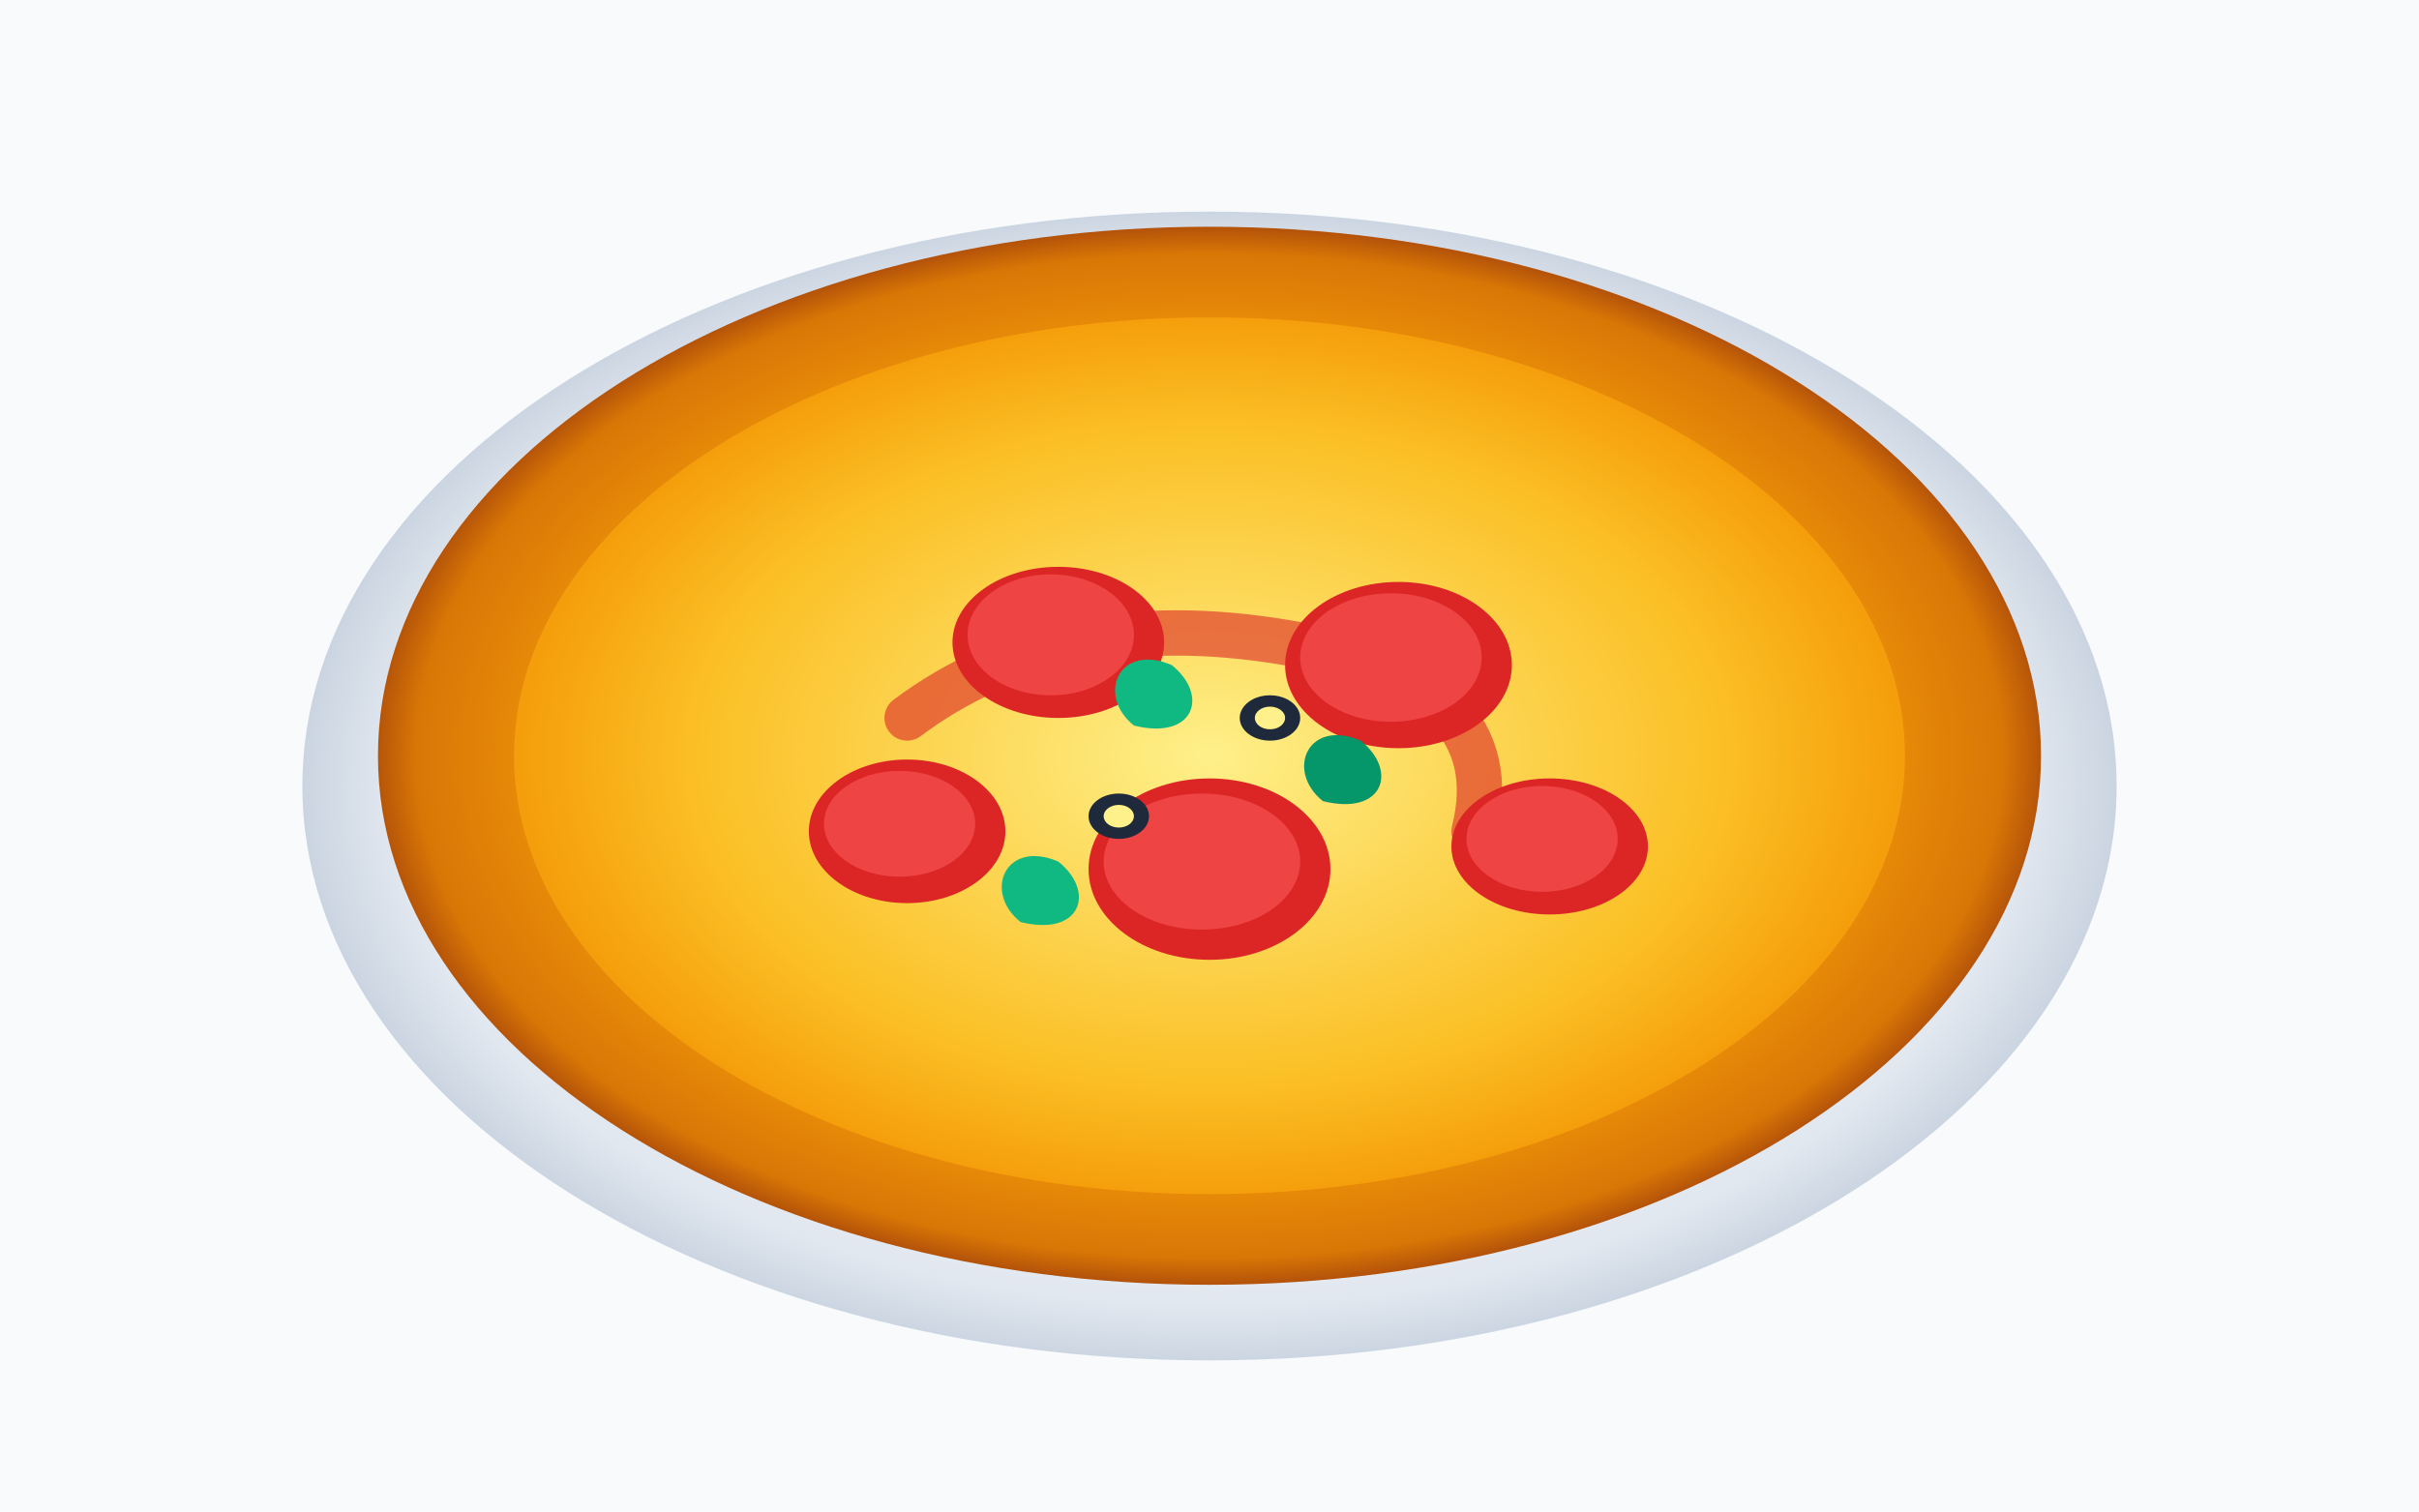
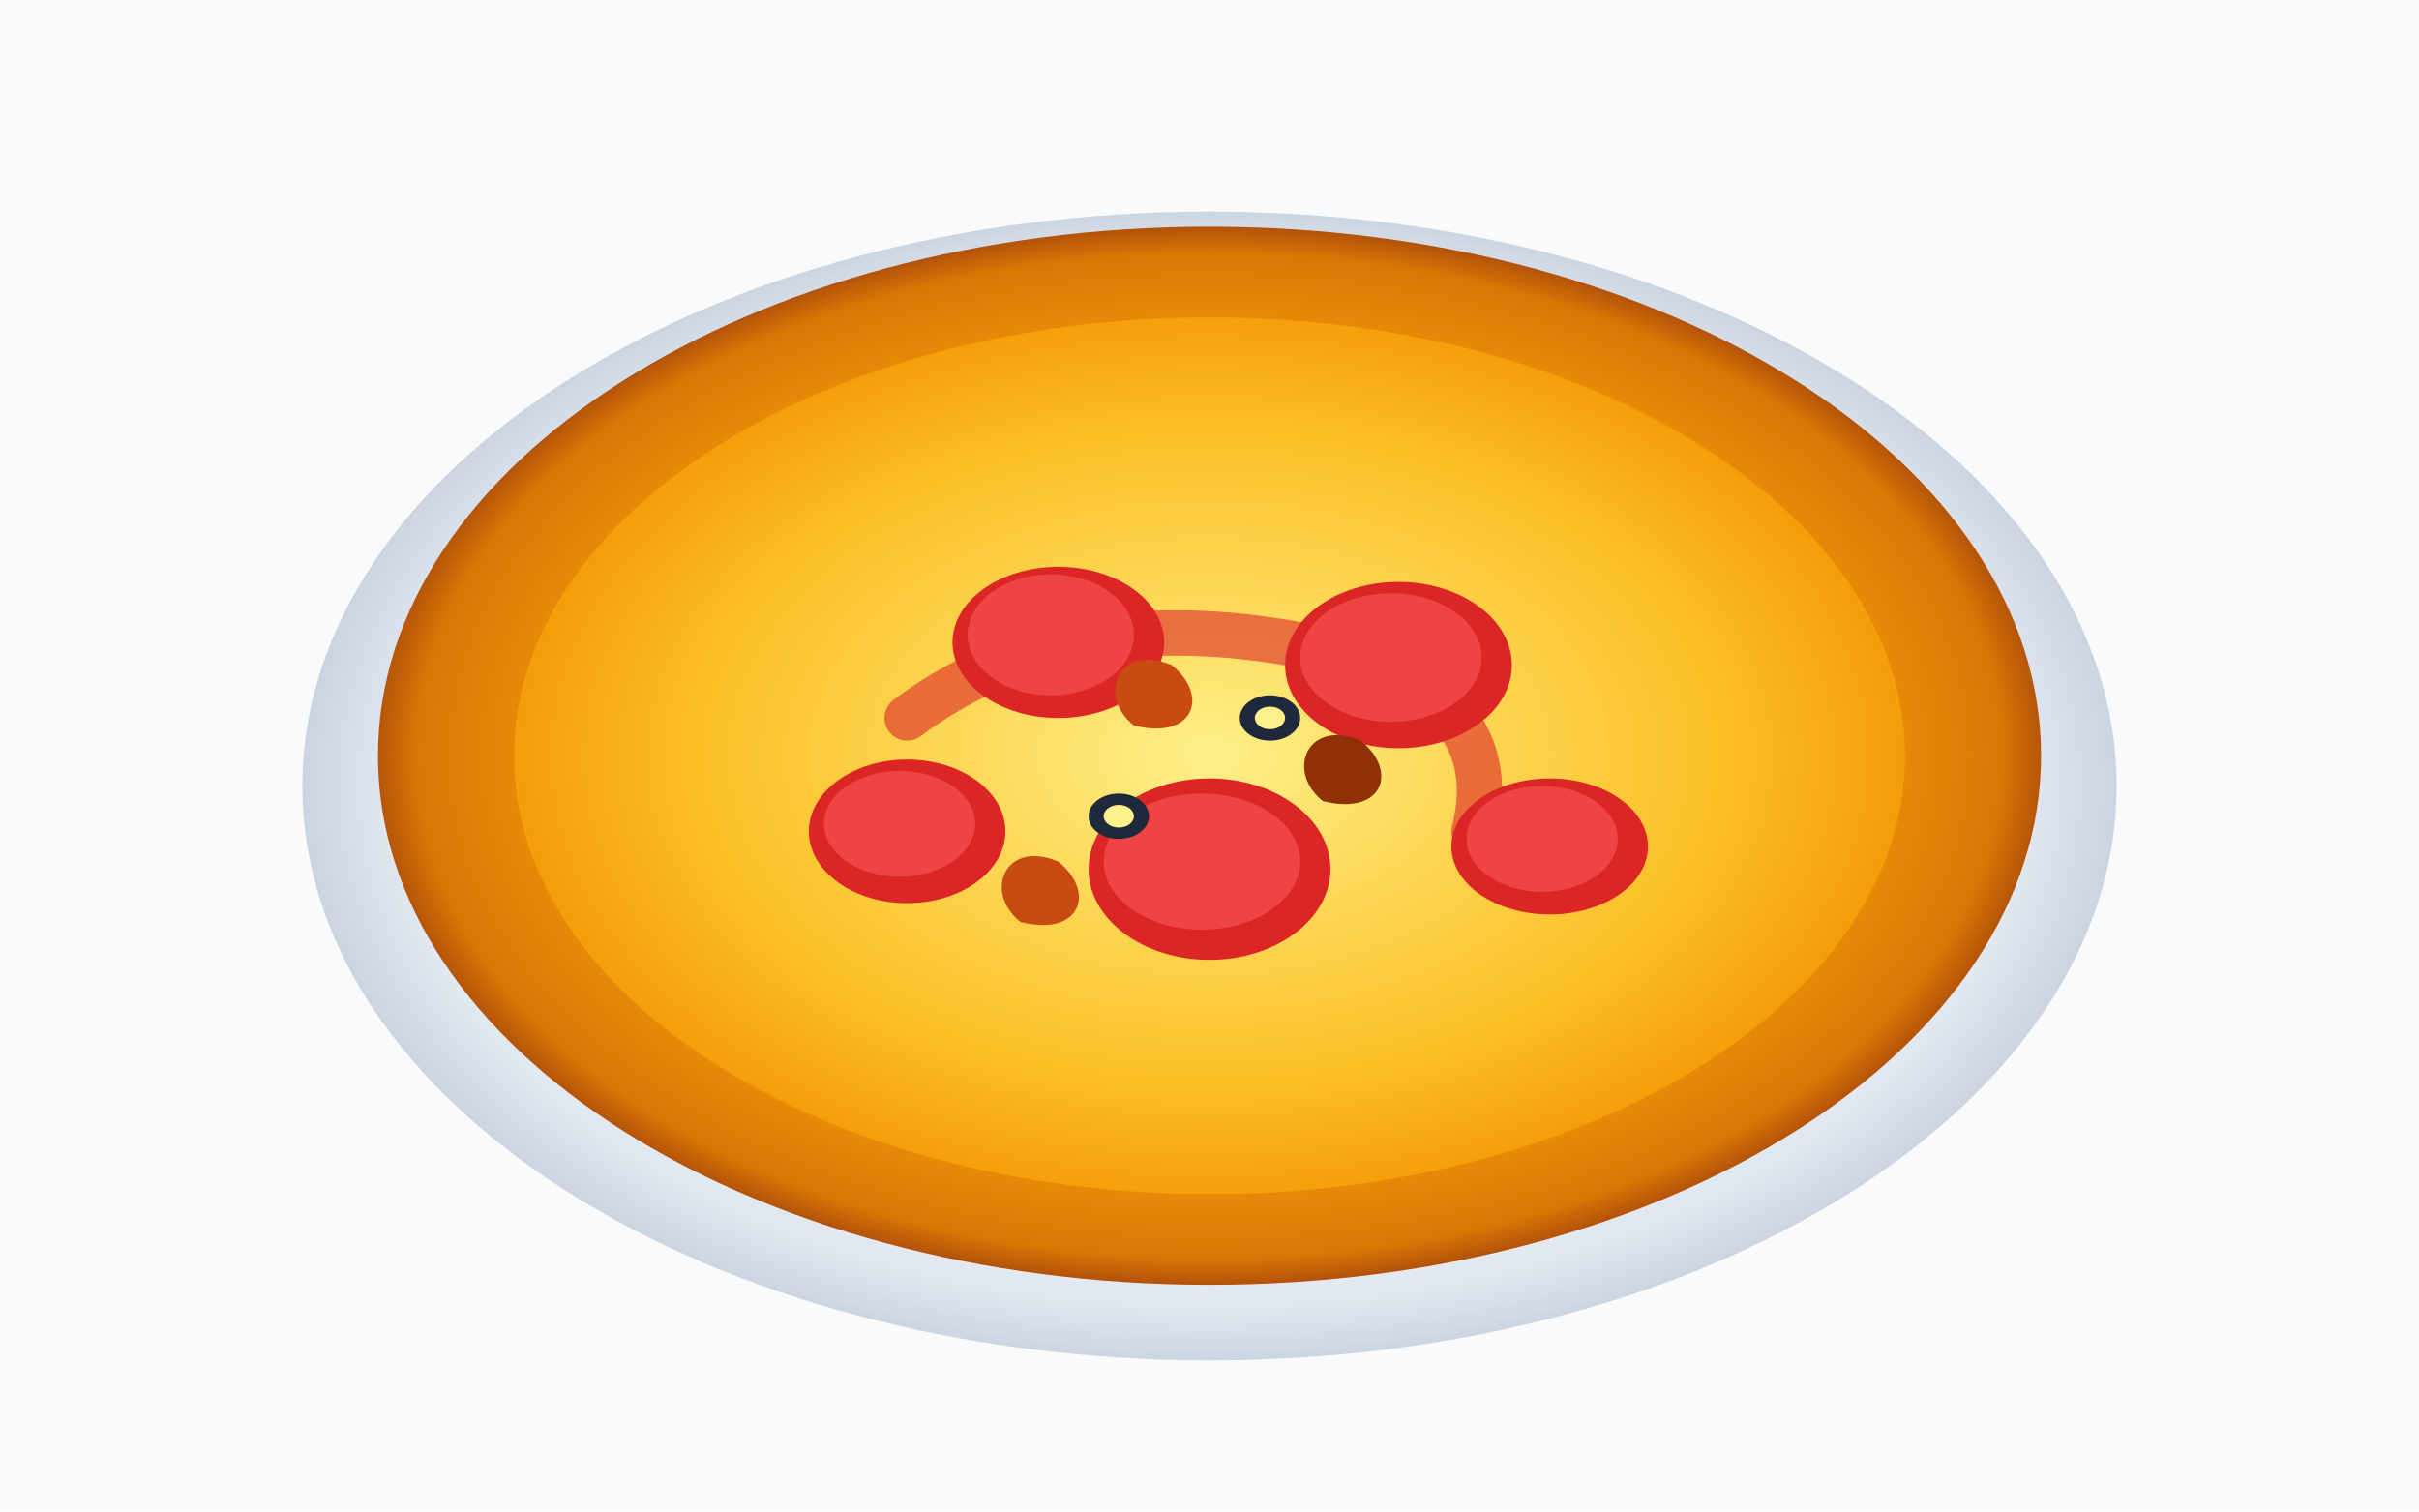
<svg xmlns="http://www.w3.org/2000/svg" viewBox="0 0 320 200" width="320" height="200">
  <defs>
    <radialGradient id="pizzaPlate" cx="50%" cy="50%" r="50%">
      <stop offset="0%" stop-color="#F8FAFC" />
      <stop offset="90%" stop-color="#E2E8F0" />
      <stop offset="100%" stop-color="#CBD5E1" />
    </radialGradient>
    <radialGradient id="pizzaCrust" cx="50%" cy="50%" r="50%">
      <stop offset="70%" stop-color="#F59E0B" />
      <stop offset="95%" stop-color="#D97706" />
      <stop offset="100%" stop-color="#B45309" />
    </radialGradient>
    <radialGradient id="pizzaCheese" cx="50%" cy="50%" r="50%">
      <stop offset="0%" stop-color="#FEF08A" />
      <stop offset="75%" stop-color="#FBBF24" />
      <stop offset="100%" stop-color="#F59E0B" />
    </radialGradient>
  </defs>
  <rect width="320" height="200" fill="#F8FAFC" />
  <ellipse cx="160" cy="104" rx="120" ry="76" fill="url(#pizzaPlate)" />
  <ellipse cx="160" cy="100" rx="110" ry="70" fill="url(#pizzaCrust)" />
  <ellipse cx="160" cy="100" rx="92" ry="58" fill="url(#pizzaCheese)" />
  <path d="M120 95 Q140 80 170 85 Q200 90 195 110" stroke="#DC2626" stroke-width="6" fill="none" opacity="0.6" stroke-linecap="round" />
  <ellipse cx="140" cy="85" rx="14" ry="10" fill="#DC2626" />
  <ellipse cx="139" cy="84" rx="11" ry="8" fill="#EF4444" />
  <ellipse cx="185" cy="88" rx="15" ry="11" fill="#DC2626" />
  <ellipse cx="184" cy="87" rx="12" ry="8.5" fill="#EF4444" />
  <ellipse cx="160" cy="115" rx="16" ry="12" fill="#DC2626" />
  <ellipse cx="159" cy="114" rx="13" ry="9" fill="#EF4444" />
  <ellipse cx="120" cy="110" rx="13" ry="9.5" fill="#DC2626" />
  <ellipse cx="119" cy="109" rx="10" ry="7" fill="#EF4444" />
  <ellipse cx="205" cy="112" rx="13" ry="9" fill="#DC2626" />
  <ellipse cx="204" cy="111" rx="10" ry="7" fill="#EF4444" />
-   <path d="M150 96 C145 92 148 85 155 88 C160 92 158 98 150 96 Z" fill="#10B981" />
-   <path d="M175 106 C170 102 173 95 180 98 C185 102 183 108 175 106 Z" fill="#059669" />
-   <path d="M135 122 C130 118 133 111 140 114 C145 118 143 124 135 122 Z" fill="#10B981" />
+   <path d="M150 96 C145 92 148 85 155 88 C160 92 158 98 150 96 Z" fill="#C84B11" />
+   <path d="M175 106 C170 102 173 95 180 98 C185 102 183 108 175 106 Z" fill="#8F3006" />
+   <path d="M135 122 C130 118 133 111 140 114 C145 118 143 124 135 122 Z" fill="#C84B11" />
  <ellipse cx="168" cy="95" rx="4" ry="3" fill="#1E293B" />
  <ellipse cx="168" cy="95" rx="2" ry="1.5" fill="#FEF08A" />
  <ellipse cx="148" cy="108" rx="4" ry="3" fill="#1E293B" />
  <ellipse cx="148" cy="108" rx="2" ry="1.5" fill="#FEF08A" />
</svg>
